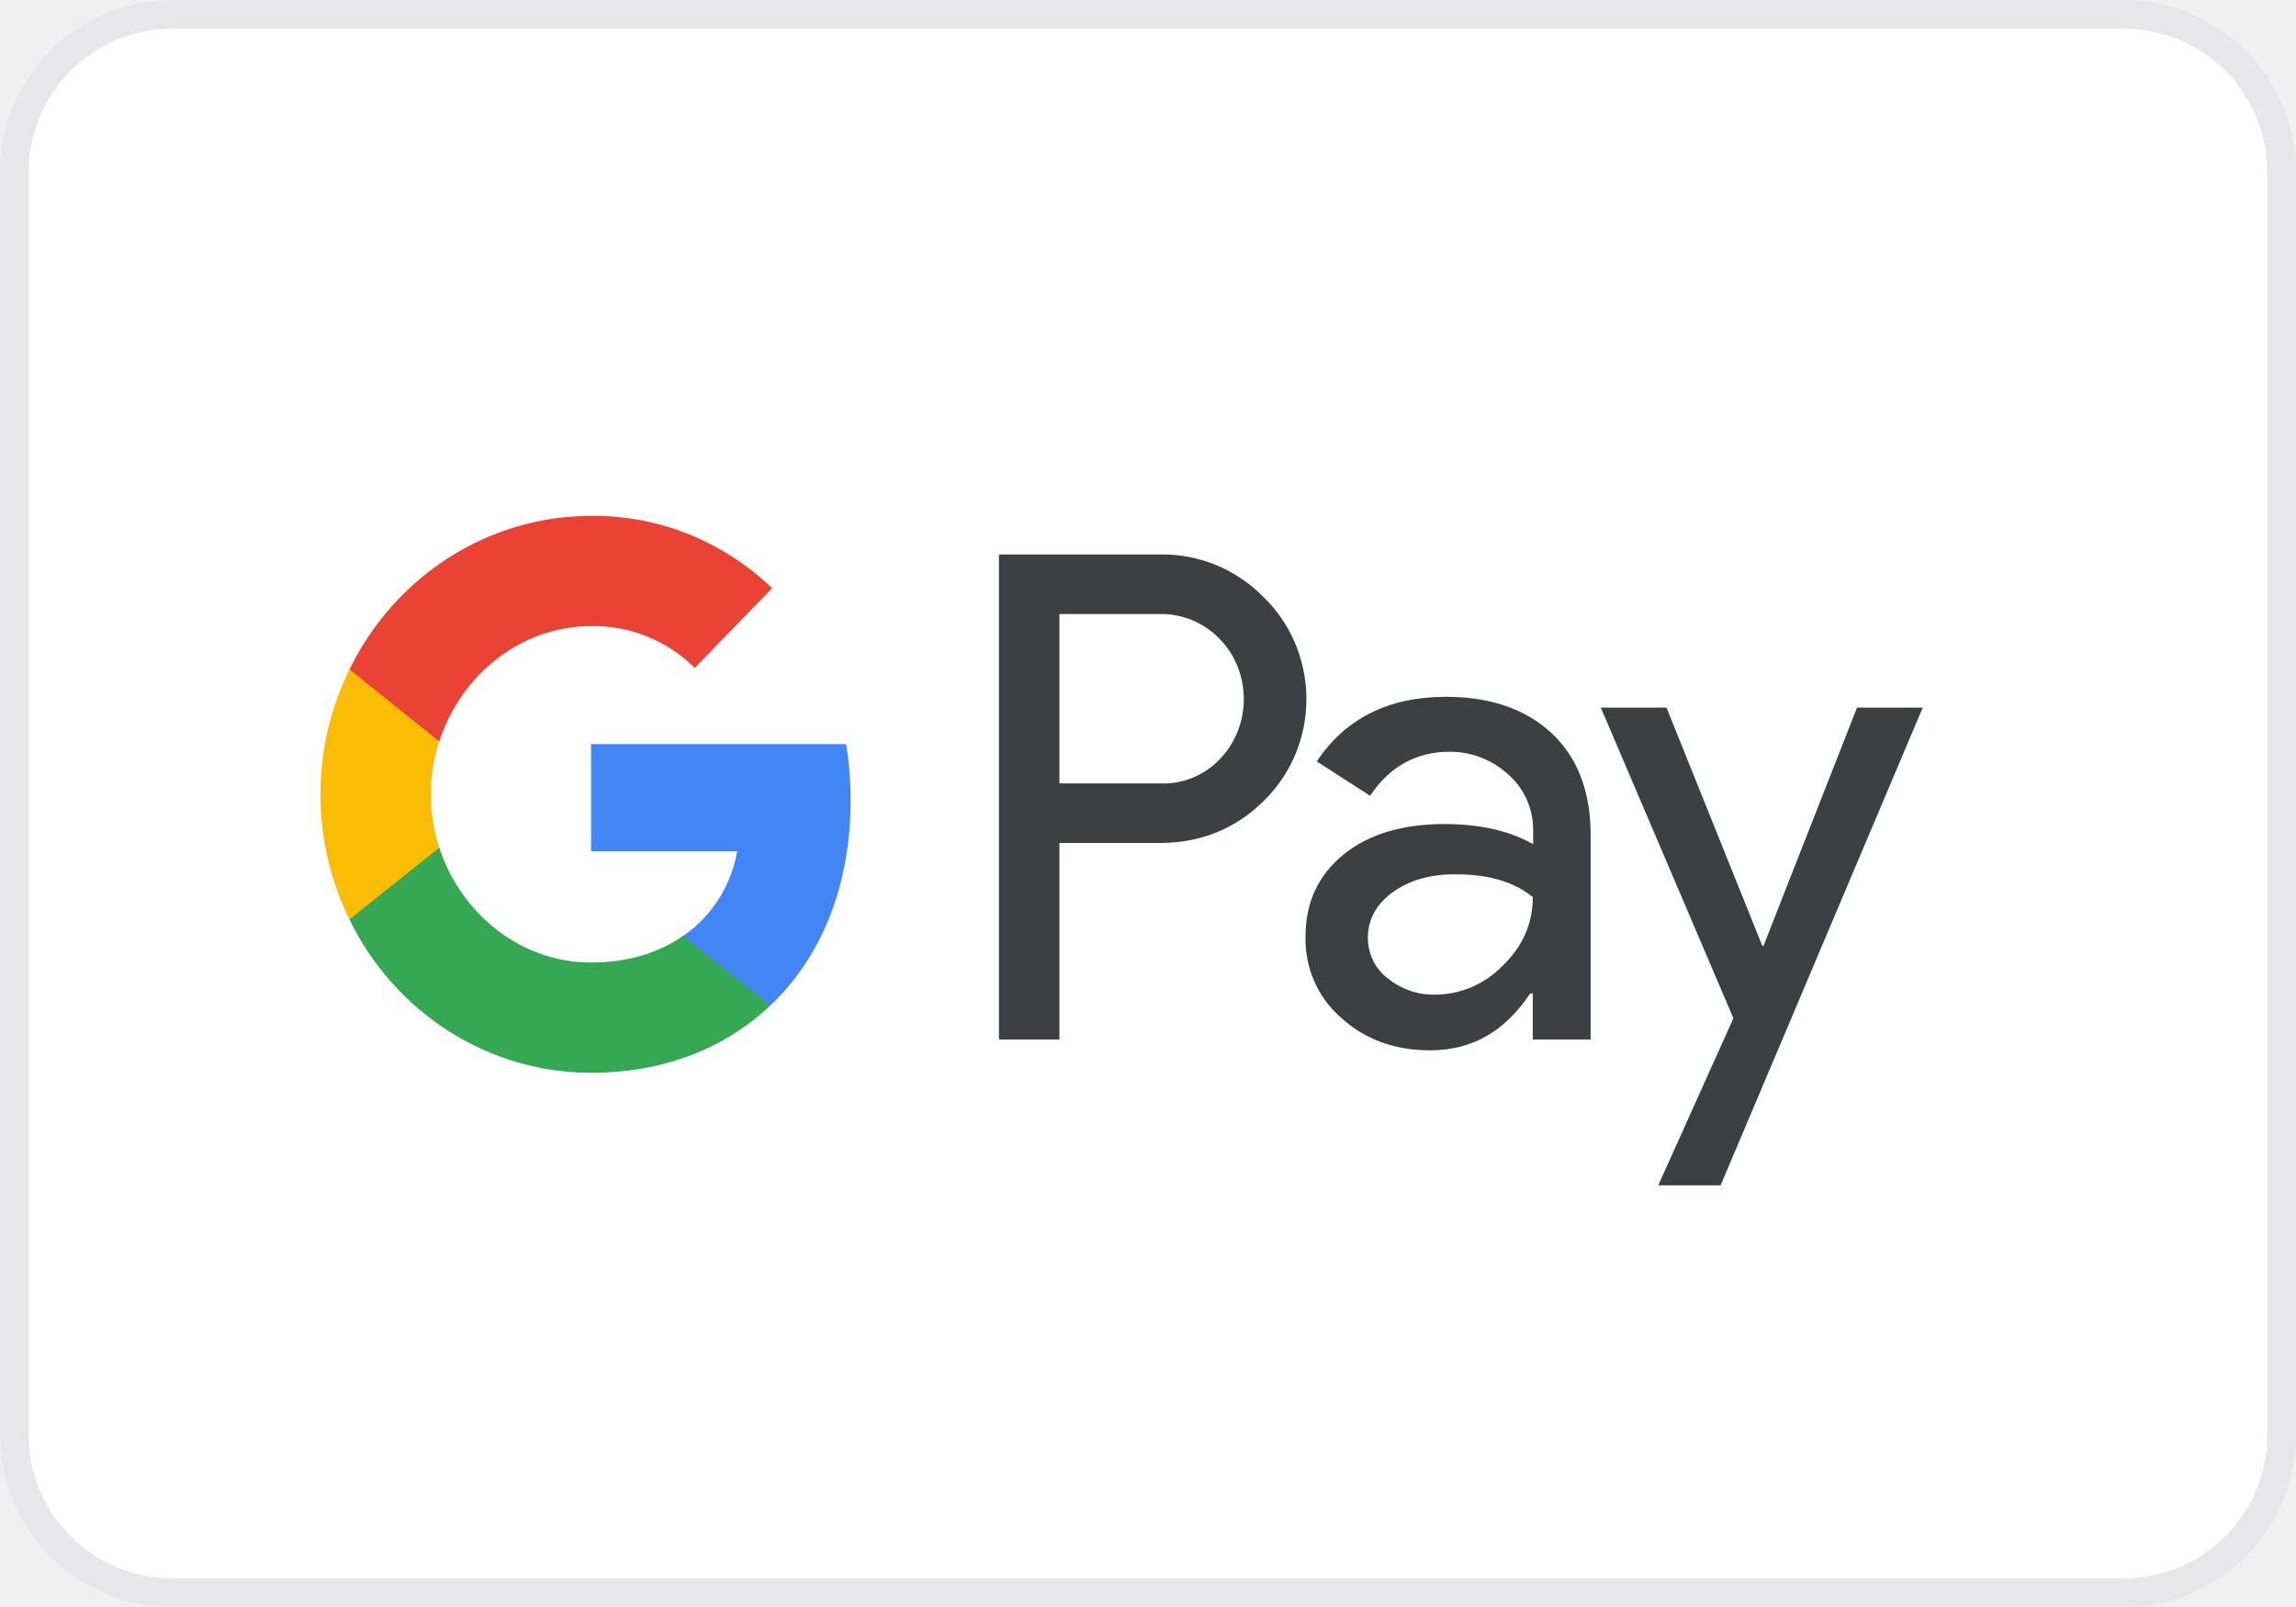
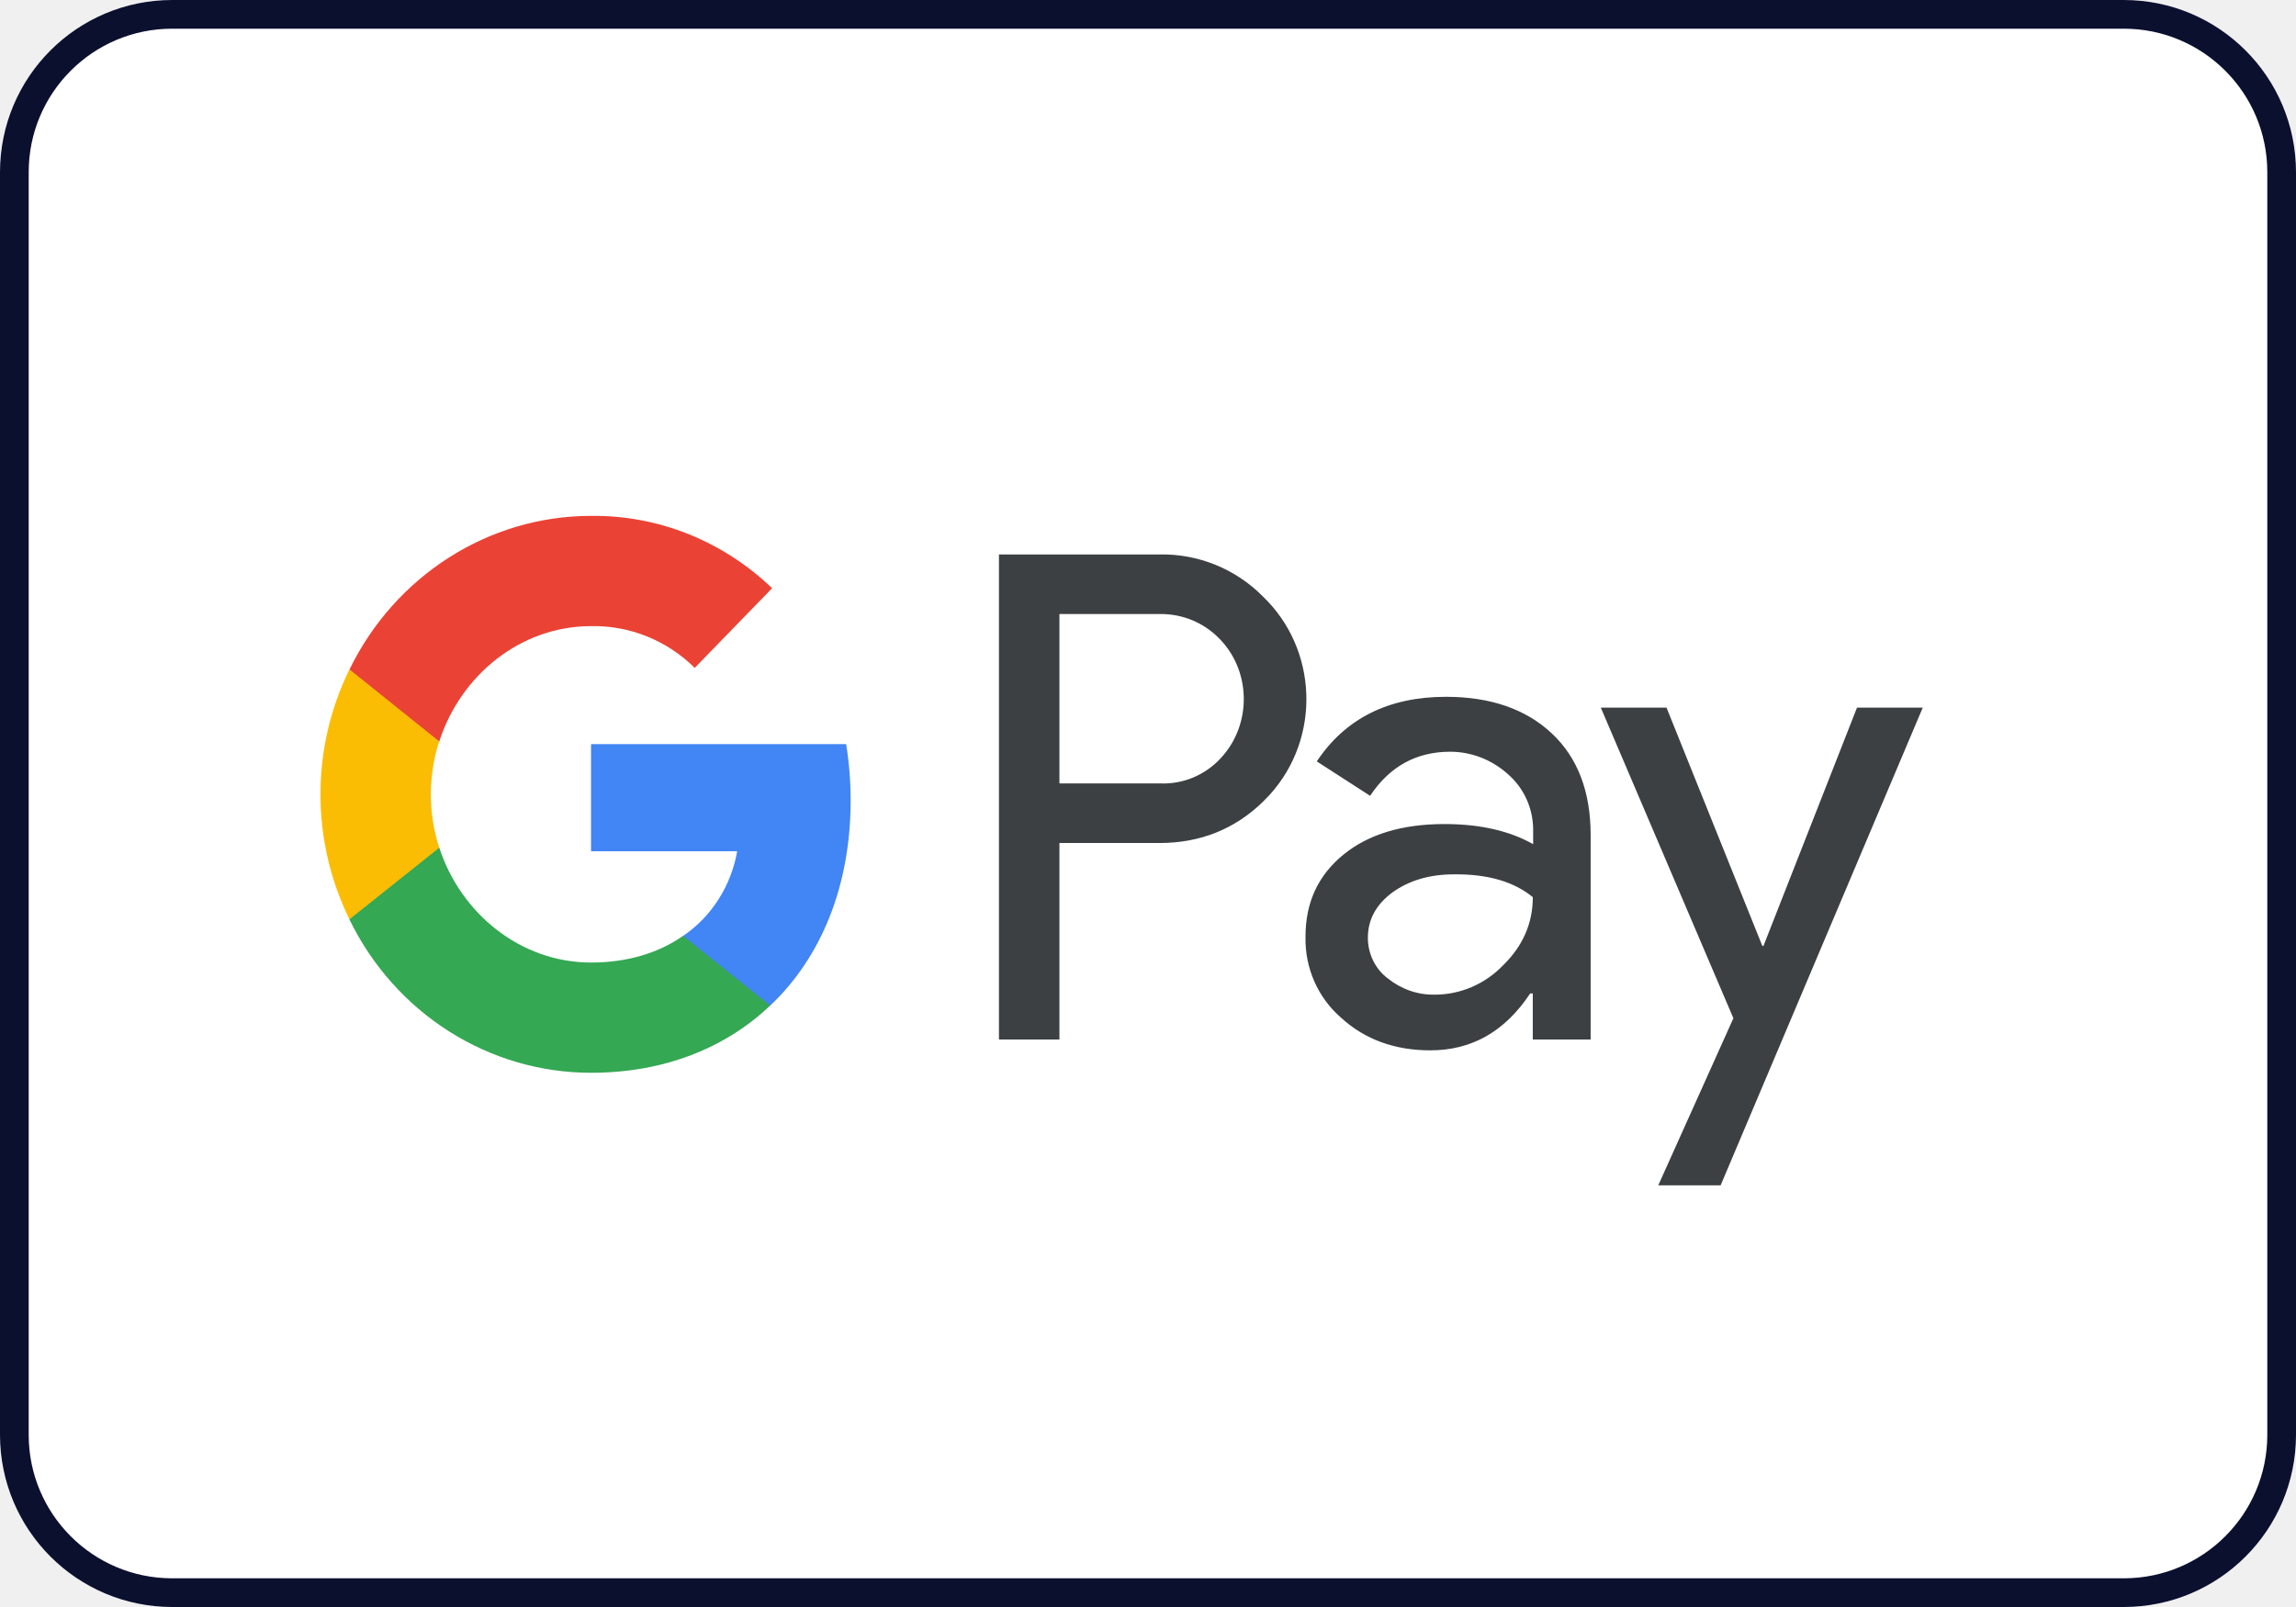
<svg xmlns="http://www.w3.org/2000/svg" width="80" height="56" viewBox="0 0 80 56" fill="none">
  <rect width="80" height="56" rx="6" fill="white" />
-   <rect x="0.5" y="0.5" width="79" height="55" rx="5.5" stroke="#0B102F" stroke-opacity="0.1" />
+   <rect x="0.5" y="0.5" width="79" height="55" rx="5.5" stroke="#0B102F" strokeOpacity="0.1" />
  <path fill-rule="evenodd" clip-rule="evenodd" d="M36.914 36.224V29.377H40.396C41.823 29.377 43.027 28.892 44.009 27.935L44.244 27.692C46.038 25.71 45.92 22.624 44.009 20.791C43.053 19.82 41.744 19.294 40.396 19.321H34.807V36.224H36.914ZM36.914 27.301V21.397H40.449C41.209 21.397 41.929 21.694 42.465 22.233C43.604 23.365 43.63 25.252 42.531 26.425C41.994 27.004 41.235 27.328 40.449 27.301H36.914ZM54.075 25.562C53.172 24.713 51.941 24.282 50.384 24.282C48.381 24.282 46.876 25.037 45.881 26.533L47.739 27.732C48.42 26.708 49.349 26.196 50.528 26.196C51.274 26.196 51.994 26.479 52.556 26.991C53.106 27.476 53.42 28.177 53.42 28.919V29.417C52.609 28.959 51.588 28.716 50.331 28.716C48.865 28.716 47.687 29.067 46.81 29.781C45.933 30.496 45.488 31.439 45.488 32.639C45.462 33.731 45.92 34.769 46.732 35.469C47.556 36.224 48.603 36.602 49.834 36.602C51.287 36.602 52.439 35.941 53.316 34.62H53.407V36.224H55.423V29.094C55.423 27.598 54.978 26.411 54.075 25.562ZM48.355 34.095C47.923 33.771 47.661 33.245 47.661 32.679C47.661 32.046 47.949 31.52 48.512 31.102C49.088 30.684 49.808 30.469 50.659 30.469C51.837 30.455 52.754 30.725 53.408 31.264C53.408 32.181 53.055 32.976 52.361 33.65C51.733 34.297 50.882 34.661 49.992 34.661C49.402 34.674 48.826 34.472 48.355 34.095ZM59.952 41.306L66.995 24.659H64.704L61.445 32.962H61.405L58.067 24.659H55.777L60.397 35.483L57.779 41.306H59.952Z" fill="#3C4043" />
  <path d="M29.639 27.898C29.639 27.237 29.587 26.577 29.482 25.93H20.594V29.663H25.686C25.476 30.863 24.796 31.942 23.801 32.615V35.042H26.838C28.618 33.357 29.639 30.863 29.639 27.898Z" fill="#4285F4" />
  <path d="M20.595 37.384C23.134 37.384 25.281 36.521 26.838 35.039L23.802 32.612C22.951 33.206 21.864 33.542 20.595 33.542C18.134 33.542 16.052 31.831 15.306 29.539H12.178V32.046C13.775 35.322 17.034 37.384 20.595 37.384Z" fill="#34A853" />
  <path d="M15.306 29.542C14.914 28.342 14.914 27.035 15.306 25.822V23.328H12.177C10.829 26.064 10.829 29.299 12.177 32.036L15.306 29.542Z" fill="#FBBC04" />
  <path d="M20.595 21.819C21.943 21.792 23.239 22.317 24.207 23.274L26.904 20.498C25.189 18.853 22.938 17.95 20.595 17.977C17.034 17.977 13.775 20.053 12.178 23.328L15.306 25.836C16.052 23.531 18.134 21.819 20.595 21.819Z" fill="#EA4335" />
</svg>
